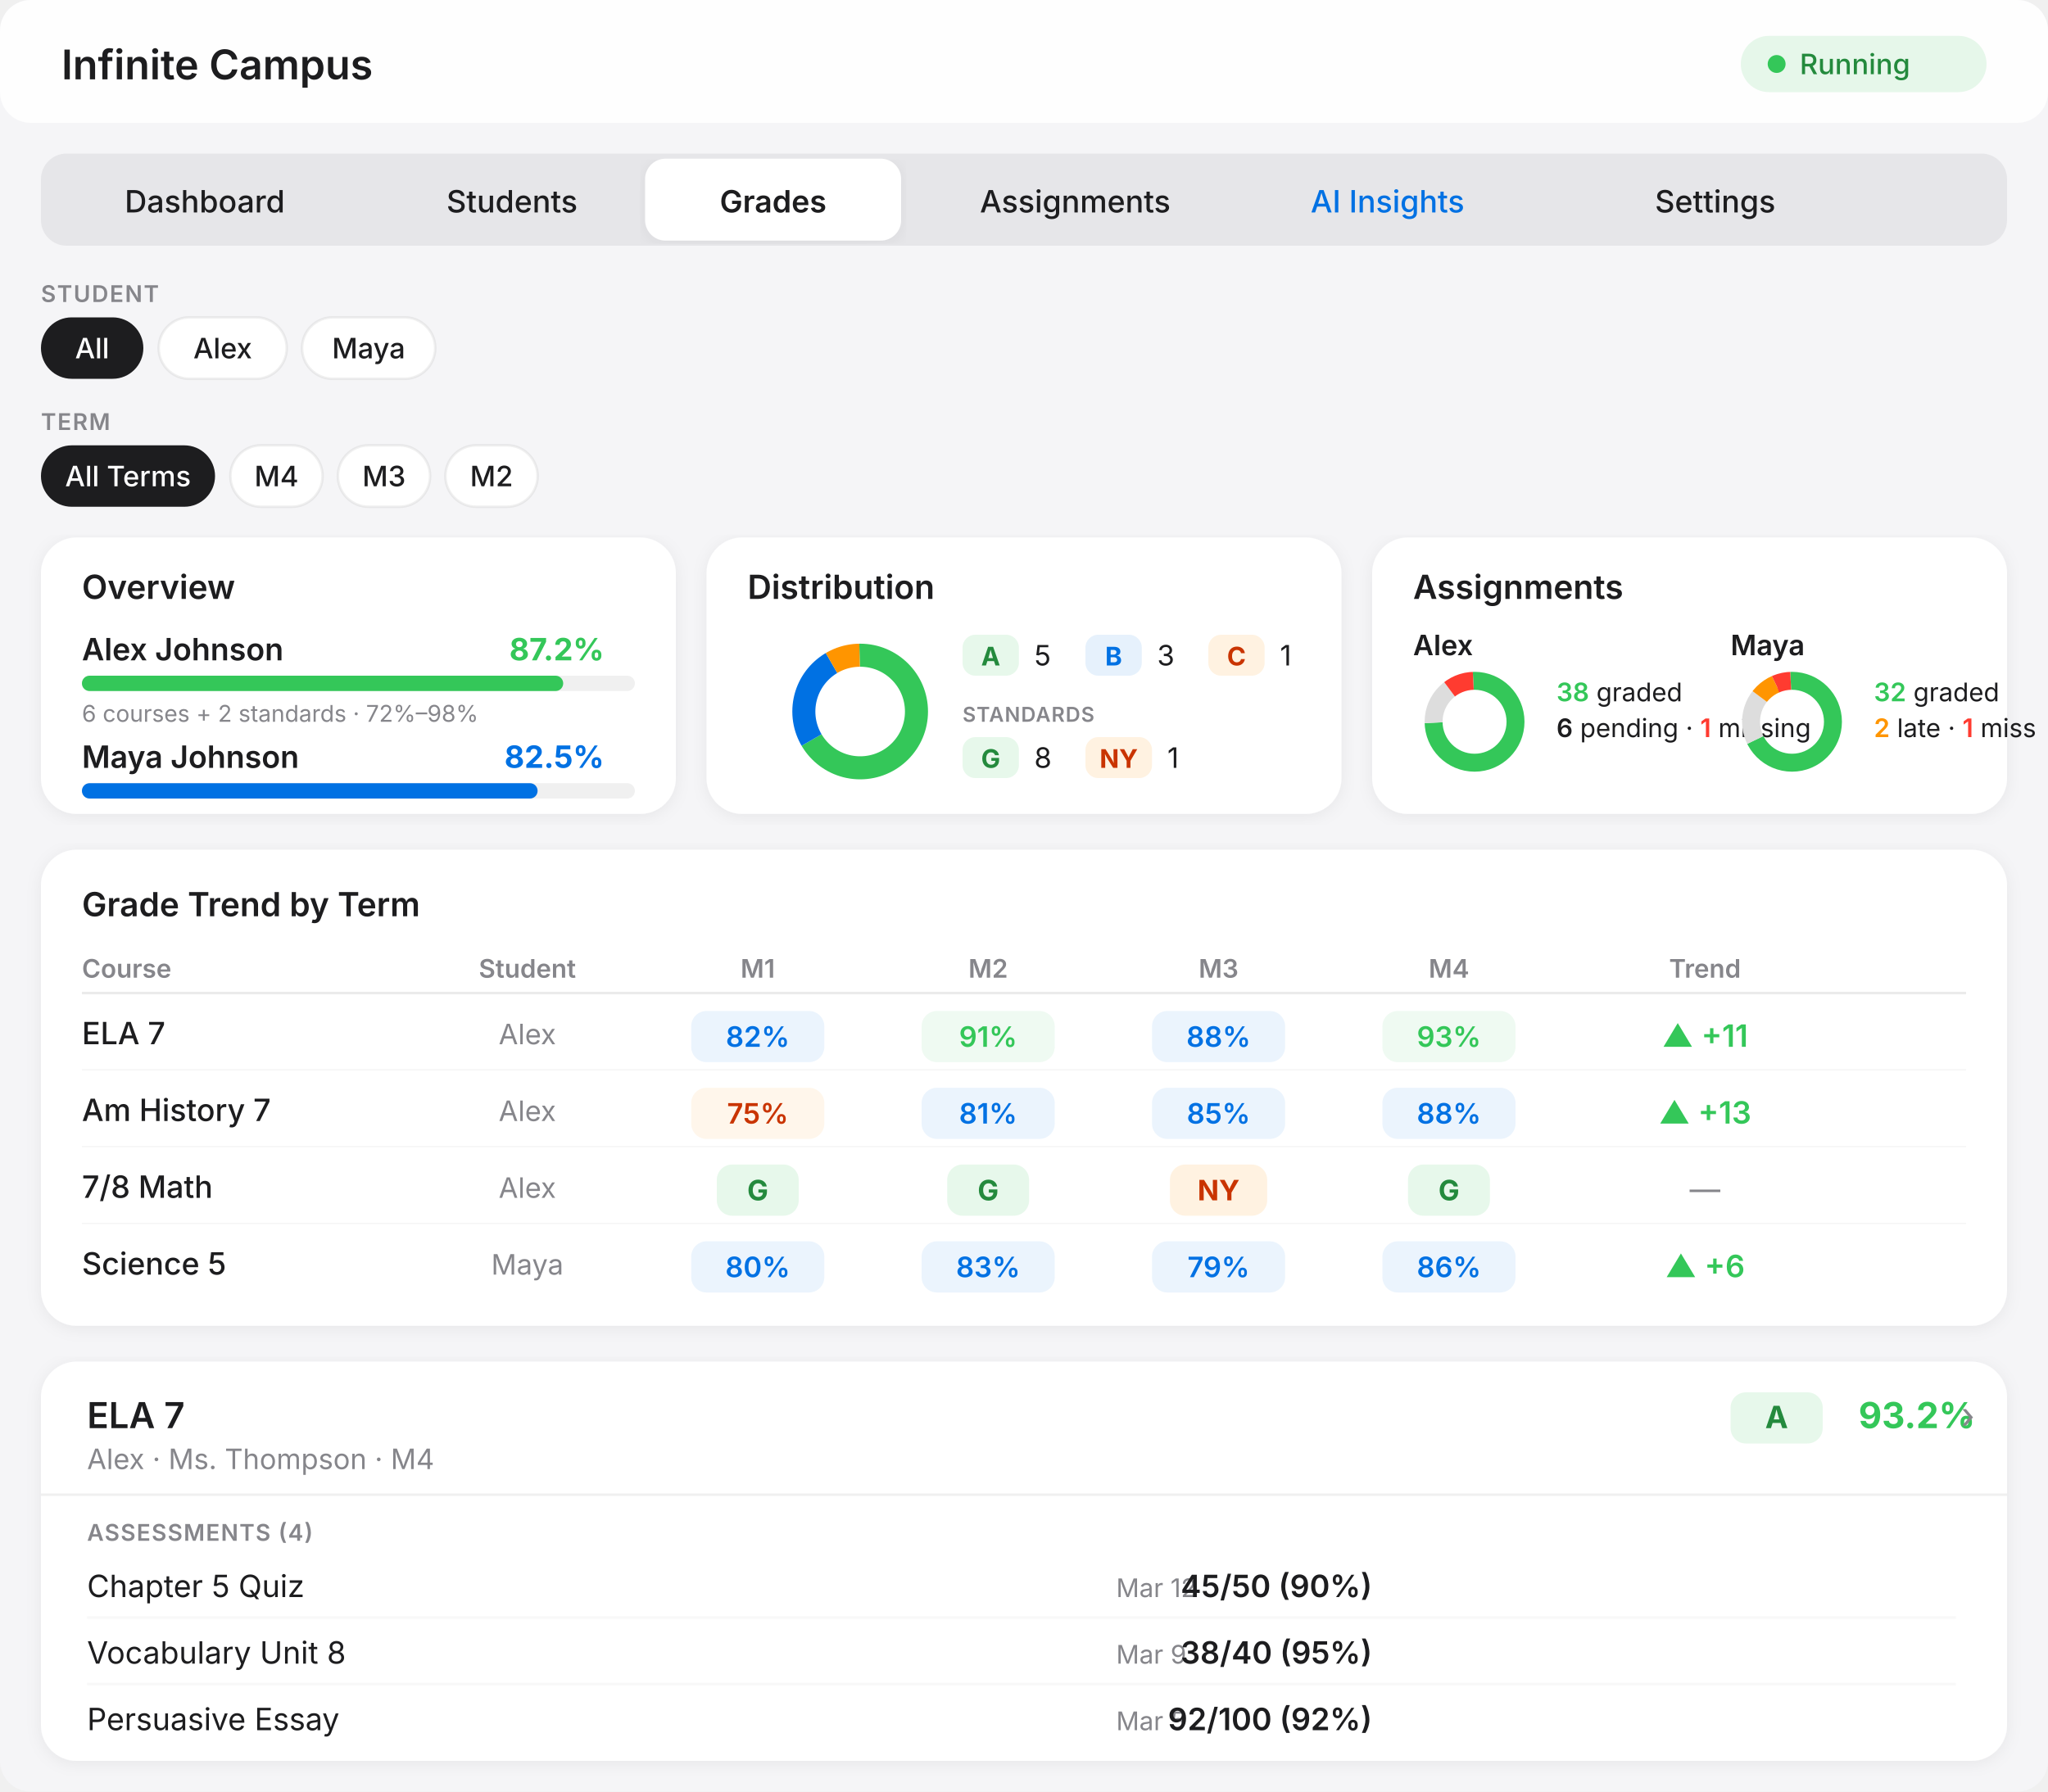
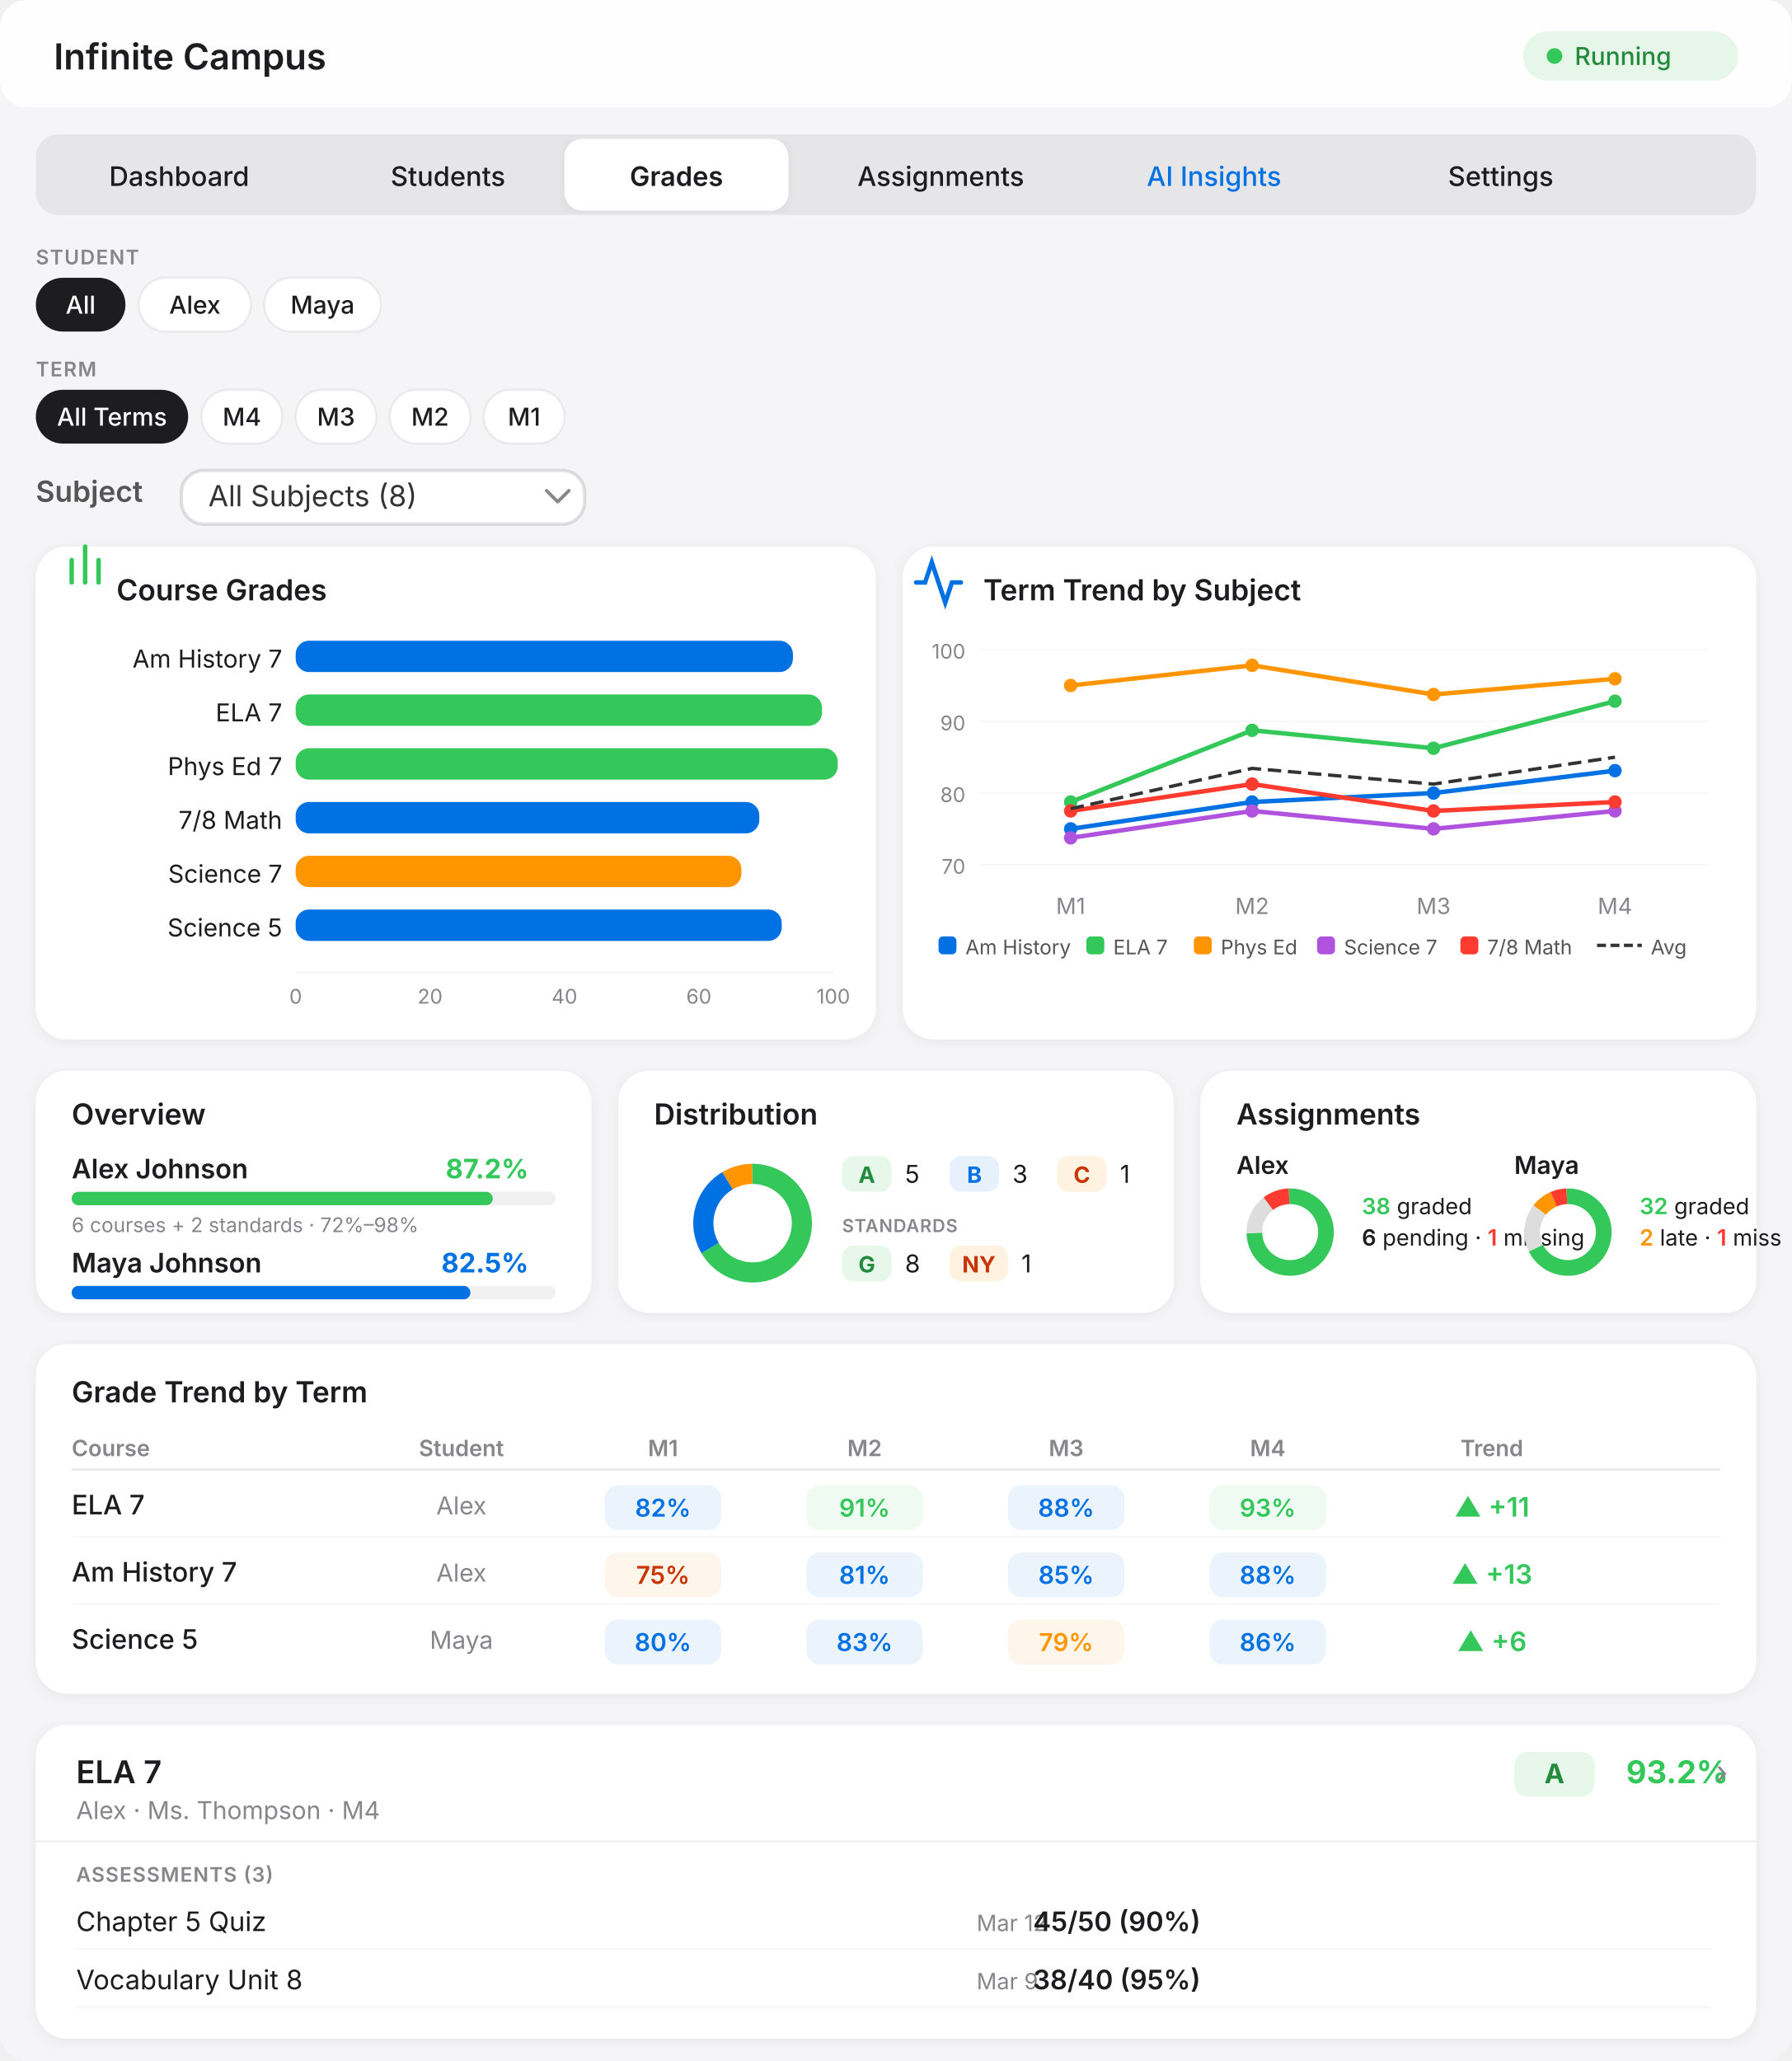
- <svg xmlns="http://www.w3.org/2000/svg" width="800" height="700" viewBox="0 0 800 700">
+ <svg xmlns="http://www.w3.org/2000/svg" width="800" height="920" viewBox="0 0 800 920">
  <defs>
    <filter id="shadow" x="-2%" y="-2%" width="104%" height="106%">
      <feDropShadow dx="0" dy="1" stdDeviation="3" flood-color="#000" flood-opacity="0.06" />
    </filter>
    <style>
      text { font-family: -apple-system, BlinkMacSystemFont, 'SF Pro Display', 'Helvetica Neue', sans-serif; }
    </style>
  </defs>
-   <rect width="800" height="700" fill="#f5f5f7" rx="12" />
+   <rect width="800" height="920" fill="#f5f5f7" rx="12" />
  <rect width="800" height="48" fill="rgba(255,255,255,0.85)" rx="12" />
  <text x="24" y="31" font-size="16" font-weight="600" fill="#1d1d1f">Infinite Campus</text>
  <rect x="680" y="14" width="96" height="22" rx="11" fill="rgba(52,199,89,0.12)" />
  <circle cx="694" cy="25" r="3.5" fill="#34c759" />
  <text x="703" y="29" font-size="11" font-weight="500" fill="#248a3d">Running</text>
  <rect x="16" y="60" width="768" height="36" rx="10" fill="rgba(118,118,128,0.12)" />
  <rect x="252" y="62" width="100" height="32" rx="8" fill="white" filter="url(#shadow)" />
  <text x="80" y="83" text-anchor="middle" font-size="12" font-weight="500" fill="#1d1d1f">Dashboard</text>
  <text x="200" y="83" text-anchor="middle" font-size="12" font-weight="500" fill="#1d1d1f">Students</text>
  <text x="302" y="83" text-anchor="middle" font-size="12" font-weight="600" fill="#1d1d1f">Grades</text>
  <text x="420" y="83" text-anchor="middle" font-size="12" font-weight="500" fill="#1d1d1f">Assignments</text>
  <text x="542" y="83" text-anchor="middle" font-size="12" font-weight="500" fill="#0071e3">AI Insights</text>
  <text x="670" y="83" text-anchor="middle" font-size="12" font-weight="500" fill="#1d1d1f">Settings</text>
  <text x="16" y="118" font-size="9" font-weight="600" fill="#86868b" letter-spacing="0.5">STUDENT</text>
  <rect x="16" y="124" width="40" height="24" rx="12" fill="#1d1d1f" />
  <text x="36" y="140" text-anchor="middle" font-size="11" font-weight="500" fill="white">All</text>
  <rect x="62" y="124" width="50" height="24" rx="12" fill="white" stroke="rgba(0,0,0,0.06)" />
  <text x="87" y="140" text-anchor="middle" font-size="11" font-weight="500" fill="#1d1d1f">Alex</text>
  <rect x="118" y="124" width="52" height="24" rx="12" fill="white" stroke="rgba(0,0,0,0.06)" />
  <text x="144" y="140" text-anchor="middle" font-size="11" font-weight="500" fill="#1d1d1f">Maya</text>
  <text x="16" y="168" font-size="9" font-weight="600" fill="#86868b" letter-spacing="0.5">TERM</text>
  <rect x="16" y="174" width="68" height="24" rx="12" fill="#1d1d1f" />
  <text x="50" y="190" text-anchor="middle" font-size="11" font-weight="500" fill="white">All Terms</text>
  <rect x="90" y="174" width="36" height="24" rx="12" fill="white" stroke="rgba(0,0,0,0.06)" />
  <text x="108" y="190" text-anchor="middle" font-size="11" font-weight="500" fill="#1d1d1f">M4</text>
  <rect x="132" y="174" width="36" height="24" rx="12" fill="white" stroke="rgba(0,0,0,0.06)" />
  <text x="150" y="190" text-anchor="middle" font-size="11" font-weight="500" fill="#1d1d1f">M3</text>
  <rect x="174" y="174" width="36" height="24" rx="12" fill="white" stroke="rgba(0,0,0,0.06)" />
  <text x="192" y="190" text-anchor="middle" font-size="11" font-weight="500" fill="#1d1d1f">M2</text>
+   <rect x="216" y="174" width="36" height="24" rx="12" fill="white" stroke="rgba(0,0,0,0.06)" />
+   <text x="234" y="190" text-anchor="middle" font-size="11" font-weight="500" fill="#1d1d1f">M1</text>
  <g transform="translate(16, 210)">
+     <text x="0" y="14" font-size="13" font-weight="600" fill="#555">Subject</text>
+     <rect x="65" y="0" width="180" height="24" rx="10" fill="white" stroke="rgba(0,0,0,0.12)" stroke-width="1.5" />
+     <text x="77" y="16" font-size="13" fill="#333">All Subjects (8)</text>
+     <polyline points="228,9 233,14 238,9" fill="none" stroke="#888" stroke-width="1.5" stroke-linecap="round" stroke-linejoin="round" />
+   </g>
+   <g transform="translate(16, 244)">
+     <rect width="375" height="220" rx="14" fill="white" filter="url(#shadow)" />
+     <path d="M34 208V198M28 208V192M22 208v-10" fill="none" stroke="#34c759" stroke-width="2" stroke-linecap="round" transform="translate(-6,-192)" />
+     <text x="36" y="24" font-size="13" font-weight="600" fill="#1d1d1f">Course Grades</text>
+     <text x="110" y="54" text-anchor="end" font-size="11" fill="#1d1d1f">Am History 7</text>
+     <rect x="116" y="42" width="222" height="14" rx="6" fill="#0071e3" />
+     <text x="110" y="78" text-anchor="end" font-size="11" fill="#1d1d1f">ELA 7</text>
+     <rect x="116" y="66" width="235" height="14" rx="6" fill="#34c759" />
+     <text x="110" y="102" text-anchor="end" font-size="11" fill="#1d1d1f">Phys Ed 7</text>
+     <rect x="116" y="90" width="242" height="14" rx="6" fill="#34c759" />
+     <text x="110" y="126" text-anchor="end" font-size="11" fill="#1d1d1f">7/8 Math</text>
+     <rect x="116" y="114" width="207" height="14" rx="6" fill="#0071e3" />
+     <text x="110" y="150" text-anchor="end" font-size="11" fill="#1d1d1f">Science 7</text>
+     <rect x="116" y="138" width="199" height="14" rx="6" fill="#ff9500" />
+     <text x="110" y="174" text-anchor="end" font-size="11" fill="#1d1d1f">Science 5</text>
+     <rect x="116" y="162" width="217" height="14" rx="6" fill="#0071e3" />
+     <line x1="116" y1="190" x2="356" y2="190" stroke="rgba(0,0,0,0.06)" stroke-width="0.5" />
+     <text x="116" y="204" font-size="9" fill="#86868b" text-anchor="middle">0</text>
+     <text x="176" y="204" font-size="9" fill="#86868b" text-anchor="middle">20</text>
+     <text x="236" y="204" font-size="9" fill="#86868b" text-anchor="middle">40</text>
+     <text x="296" y="204" font-size="9" fill="#86868b" text-anchor="middle">60</text>
+     <text x="356" y="204" font-size="9" fill="#86868b" text-anchor="middle">100</text>
+   </g>
+   <g transform="translate(403, 244)">
+     <rect width="381" height="220" rx="14" fill="white" filter="url(#shadow)" />
+     <polyline points="22,12 18,12 15,21 9,3 6,12 2,12" fill="none" stroke="#0071e3" stroke-width="2" stroke-linecap="round" transform="translate(4,4)" />
+     <text x="36" y="24" font-size="13" font-weight="600" fill="#1d1d1f">Term Trend by Subject</text>
+     <text x="28" y="50" font-size="9" fill="#86868b" text-anchor="end">100</text>
+     <text x="28" y="82" font-size="9" fill="#86868b" text-anchor="end">90</text>
+     <text x="28" y="114" font-size="9" fill="#86868b" text-anchor="end">80</text>
+     <text x="28" y="146" font-size="9" fill="#86868b" text-anchor="end">70</text>
+     <line x1="34" y1="46" x2="360" y2="46" stroke="rgba(0,0,0,0.04)" stroke-width="0.5" />
+     <line x1="34" y1="78" x2="360" y2="78" stroke="rgba(0,0,0,0.04)" stroke-width="0.5" />
+     <line x1="34" y1="110" x2="360" y2="110" stroke="rgba(0,0,0,0.04)" stroke-width="0.5" />
+     <line x1="34" y1="142" x2="360" y2="142" stroke="rgba(0,0,0,0.04)" stroke-width="0.5" />
+     <text x="75" y="164" font-size="10" fill="#86868b" text-anchor="middle">M1</text>
+     <text x="156" y="164" font-size="10" fill="#86868b" text-anchor="middle">M2</text>
+     <text x="237" y="164" font-size="10" fill="#86868b" text-anchor="middle">M3</text>
+     <text x="318" y="164" font-size="10" fill="#86868b" text-anchor="middle">M4</text>
+     <polyline points="75,126 156,114 237,110 318,100" fill="none" stroke="#0071e3" stroke-width="2" stroke-linejoin="round" />
+     <circle cx="75" cy="126" r="3" fill="#0071e3" />
+     <circle cx="156" cy="114" r="3" fill="#0071e3" />
+     <circle cx="237" cy="110" r="3" fill="#0071e3" />
+     <circle cx="318" cy="100" r="3" fill="#0071e3" />
+     <polyline points="75,114 156,82 237,90 318,69" fill="none" stroke="#34c759" stroke-width="2" stroke-linejoin="round" />
+     <circle cx="75" cy="114" r="3" fill="#34c759" />
+     <circle cx="156" cy="82" r="3" fill="#34c759" />
+     <circle cx="237" cy="90" r="3" fill="#34c759" />
+     <circle cx="318" cy="69" r="3" fill="#34c759" />
+     <polyline points="75,62 156,53 237,66 318,59" fill="none" stroke="#ff9500" stroke-width="2" stroke-linejoin="round" />
+     <circle cx="75" cy="62" r="3" fill="#ff9500" />
+     <circle cx="156" cy="53" r="3" fill="#ff9500" />
+     <circle cx="237" cy="66" r="3" fill="#ff9500" />
+     <circle cx="318" cy="59" r="3" fill="#ff9500" />
+     <polyline points="75,130 156,118 237,126 318,118" fill="none" stroke="#af52de" stroke-width="2" stroke-linejoin="round" />
+     <circle cx="75" cy="130" r="3" fill="#af52de" />
+     <circle cx="156" cy="118" r="3" fill="#af52de" />
+     <circle cx="237" cy="126" r="3" fill="#af52de" />
+     <circle cx="318" cy="118" r="3" fill="#af52de" />
+     <polyline points="75,118 156,106 237,118 318,114" fill="none" stroke="#ff3b30" stroke-width="2" stroke-linejoin="round" />
+     <circle cx="75" cy="118" r="3" fill="#ff3b30" />
+     <circle cx="156" cy="106" r="3" fill="#ff3b30" />
+     <circle cx="237" cy="118" r="3" fill="#ff3b30" />
+     <circle cx="318" cy="114" r="3" fill="#ff3b30" />
+     <polyline points="75,117 156,99 237,106 318,94" fill="none" stroke="#333" stroke-width="1.5" stroke-dasharray="6,3" />
+     <rect x="16" y="174" width="8" height="8" rx="2" fill="#0071e3" />
+     <text x="28" y="182" font-size="9" fill="#555">Am History</text>
+     <rect x="82" y="174" width="8" height="8" rx="2" fill="#34c759" />
+     <text x="94" y="182" font-size="9" fill="#555">ELA 7</text>
+     <rect x="130" y="174" width="8" height="8" rx="2" fill="#ff9500" />
+     <text x="142" y="182" font-size="9" fill="#555">Phys Ed</text>
+     <rect x="185" y="174" width="8" height="8" rx="2" fill="#af52de" />
+     <text x="197" y="182" font-size="9" fill="#555">Science 7</text>
+     <rect x="249" y="174" width="8" height="8" rx="2" fill="#ff3b30" />
+     <text x="261" y="182" font-size="9" fill="#555">7/8 Math</text>
+     <line x1="310" y1="178" x2="330" y2="178" stroke="#333" stroke-width="1.5" stroke-dasharray="4,2" />
+     <text x="334" y="182" font-size="9" fill="#555">Avg</text>
+   </g>
+   <g transform="translate(16, 478)">
    <rect width="248" height="108" rx="14" fill="white" filter="url(#shadow)" />
    <text x="16" y="24" font-size="13" font-weight="600" fill="#1d1d1f">Overview</text>
    <text x="16" y="48" font-size="12" font-weight="600" fill="#1d1d1f">Alex Johnson</text>
    <text x="220" y="48" font-size="12" font-weight="700" fill="#34c759" text-anchor="end">87.2%</text>
    <rect x="16" y="54" width="216" height="6" rx="3" fill="rgba(0,0,0,0.06)" />
    <rect x="16" y="54" width="188" height="6" rx="3" fill="#34c759" />
    <text x="16" y="72" font-size="9" fill="#86868b">6 courses + 2 standards · 72%–98%</text>
    <text x="16" y="90" font-size="12" font-weight="600" fill="#1d1d1f">Maya Johnson</text>
    <text x="220" y="90" font-size="12" font-weight="700" fill="#0071e3" text-anchor="end">82.5%</text>
    <rect x="16" y="96" width="216" height="6" rx="3" fill="rgba(0,0,0,0.06)" />
    <rect x="16" y="96" width="178" height="6" rx="3" fill="#0071e3" />
  </g>
-   <g transform="translate(276, 210)">
+   <g transform="translate(276, 478)">
    <rect width="248" height="108" rx="14" fill="white" filter="url(#shadow)" />
    <text x="16" y="24" font-size="13" font-weight="600" fill="#1d1d1f">Distribution</text>
    <circle cx="60" cy="68" r="22" fill="none" stroke="#34c759" stroke-width="9" stroke-dasharray="92 46" stroke-dashoffset="0" transform="rotate(-90 60 68)" />
    <circle cx="60" cy="68" r="22" fill="none" stroke="#0071e3" stroke-width="9" stroke-dasharray="34.5 103.7" stroke-dashoffset="-92" transform="rotate(-90 60 68)" />
    <circle cx="60" cy="68" r="22" fill="none" stroke="#ff9500" stroke-width="9" stroke-dasharray="11.5 126.7" stroke-dashoffset="-126.5" transform="rotate(-90 60 68)" />
    <rect x="100" y="38" width="22" height="16" rx="5" fill="rgba(52,199,89,0.12)" />
    <text x="111" y="50" text-anchor="middle" font-size="10" font-weight="700" fill="#248a3d">A</text>
    <text x="128" y="50" font-size="11" fill="#1d1d1f">5</text>
    <rect x="148" y="38" width="22" height="16" rx="5" fill="rgba(0,113,227,0.1)" />
    <text x="159" y="50" text-anchor="middle" font-size="10" font-weight="700" fill="#0071e3">B</text>
    <text x="176" y="50" font-size="11" fill="#1d1d1f">3</text>
    <rect x="196" y="38" width="22" height="16" rx="5" fill="rgba(255,149,0,0.12)" />
    <text x="207" y="50" text-anchor="middle" font-size="10" font-weight="700" fill="#c93400">C</text>
    <text x="224" y="50" font-size="11" fill="#1d1d1f">1</text>
    <text x="100" y="72" font-size="8" font-weight="600" fill="#86868b" letter-spacing="0.3">STANDARDS</text>
    <rect x="100" y="78" width="22" height="16" rx="5" fill="rgba(52,199,89,0.12)" />
    <text x="111" y="90" text-anchor="middle" font-size="10" font-weight="700" fill="#248a3d">G</text>
    <text x="128" y="90" font-size="11" fill="#1d1d1f">8</text>
    <rect x="148" y="78" width="26" height="16" rx="5" fill="rgba(255,149,0,0.12)" />
    <text x="161" y="90" text-anchor="middle" font-size="10" font-weight="700" fill="#c93400">NY</text>
    <text x="180" y="90" font-size="11" fill="#1d1d1f">1</text>
  </g>
-   <g transform="translate(536, 210)">
+   <g transform="translate(536, 478)">
    <rect width="248" height="108" rx="14" fill="white" filter="url(#shadow)" />
    <text x="16" y="24" font-size="13" font-weight="600" fill="#1d1d1f">Assignments</text>
    <text x="16" y="46" font-size="11" font-weight="600" fill="#1d1d1f">Alex</text>
    <circle cx="40" cy="72" r="16" fill="none" stroke="#34c759" stroke-width="7" stroke-dasharray="75 25" stroke-dashoffset="0" transform="rotate(-90 40 72)" />
    <circle cx="40" cy="72" r="16" fill="none" stroke="#ddd" stroke-width="7" stroke-dasharray="15 85" stroke-dashoffset="-75" transform="rotate(-90 40 72)" />
    <circle cx="40" cy="72" r="16" fill="none" stroke="#ff3b30" stroke-width="7" stroke-dasharray="10 90" stroke-dashoffset="-90" transform="rotate(-90 40 72)" />
    <text x="72" y="64" font-size="10" fill="#1d1d1f">
      <tspan font-weight="600" fill="#34c759">38</tspan> graded</text>
    <text x="72" y="78" font-size="10" fill="#1d1d1f">
      <tspan font-weight="600">6</tspan> pending · <tspan font-weight="600" fill="#ff3b30">1</tspan> missing</text>
    <text x="140" y="46" font-size="11" font-weight="600" fill="#1d1d1f">Maya</text>
    <circle cx="164" cy="72" r="16" fill="none" stroke="#34c759" stroke-width="7" stroke-dasharray="68 32" stroke-dashoffset="0" transform="rotate(-90 164 72)" />
    <circle cx="164" cy="72" r="16" fill="none" stroke="#ddd" stroke-width="7" stroke-dasharray="18 82" stroke-dashoffset="-68" transform="rotate(-90 164 72)" />
    <circle cx="164" cy="72" r="16" fill="none" stroke="#ff9500" stroke-width="7" stroke-dasharray="8 92" stroke-dashoffset="-86" transform="rotate(-90 164 72)" />
    <circle cx="164" cy="72" r="16" fill="none" stroke="#ff3b30" stroke-width="7" stroke-dasharray="6 94" stroke-dashoffset="-94" transform="rotate(-90 164 72)" />
    <text x="196" y="64" font-size="10" fill="#1d1d1f">
      <tspan font-weight="600" fill="#34c759">32</tspan> graded</text>
    <text x="196" y="78" font-size="10" fill="#1d1d1f">
      <tspan font-weight="600" fill="#ff9500">2</tspan> late · <tspan font-weight="600" fill="#ff3b30">1</tspan> miss</text>
  </g>
-   <g transform="translate(16, 332)">
-     <rect width="768" height="186" rx="14" fill="white" filter="url(#shadow)" />
+   <g transform="translate(16, 600)">
+     <rect width="768" height="156" rx="14" fill="white" filter="url(#shadow)" />
    <text x="16" y="26" font-size="13" font-weight="600" fill="#1d1d1f">Grade Trend by Term</text>
    <text x="16" y="50" font-size="10" font-weight="600" fill="#86868b">Course</text>
    <text x="190" y="50" font-size="10" font-weight="600" fill="#86868b" text-anchor="middle">Student</text>
    <text x="280" y="50" font-size="10" font-weight="600" fill="#86868b" text-anchor="middle">M1</text>
    <text x="370" y="50" font-size="10" font-weight="600" fill="#86868b" text-anchor="middle">M2</text>
    <text x="460" y="50" font-size="10" font-weight="600" fill="#86868b" text-anchor="middle">M3</text>
    <text x="550" y="50" font-size="10" font-weight="600" fill="#86868b" text-anchor="middle">M4</text>
    <text x="650" y="50" font-size="10" font-weight="600" fill="#86868b" text-anchor="middle">Trend</text>
    <line x1="16" y1="56" x2="752" y2="56" stroke="rgba(0,0,0,0.08)" stroke-width="1" />
    <text x="16" y="76" font-size="12" font-weight="500" fill="#1d1d1f">ELA 7</text>
    <text x="190" y="76" font-size="11" fill="#86868b" text-anchor="middle">Alex</text>
    <rect x="254" y="63" width="52" height="20" rx="6" fill="rgba(0,113,227,0.08)" />
    <text x="280" y="77" text-anchor="middle" font-size="11" font-weight="600" fill="#0071e3">82%</text>
    <rect x="344" y="63" width="52" height="20" rx="6" fill="rgba(52,199,89,0.08)" />
    <text x="370" y="77" text-anchor="middle" font-size="11" font-weight="600" fill="#34c759">91%</text>
    <rect x="434" y="63" width="52" height="20" rx="6" fill="rgba(0,113,227,0.08)" />
    <text x="460" y="77" text-anchor="middle" font-size="11" font-weight="600" fill="#0071e3">88%</text>
    <rect x="524" y="63" width="52" height="20" rx="6" fill="rgba(52,199,89,0.08)" />
    <text x="550" y="77" text-anchor="middle" font-size="11" font-weight="600" fill="#34c759">93%</text>
    <text x="650" y="77" text-anchor="middle" font-size="12" font-weight="600" fill="#34c759">▲ +11</text>
    <line x1="16" y1="86" x2="752" y2="86" stroke="rgba(0,0,0,0.04)" stroke-width="0.5" />
    <text x="16" y="106" font-size="12" font-weight="500" fill="#1d1d1f">Am History 7</text>
    <text x="190" y="106" font-size="11" fill="#86868b" text-anchor="middle">Alex</text>
    <rect x="254" y="93" width="52" height="20" rx="6" fill="rgba(255,149,0,0.08)" />
    <text x="280" y="107" text-anchor="middle" font-size="11" font-weight="600" fill="#c93400">75%</text>
    <rect x="344" y="93" width="52" height="20" rx="6" fill="rgba(0,113,227,0.08)" />
    <text x="370" y="107" text-anchor="middle" font-size="11" font-weight="600" fill="#0071e3">81%</text>
    <rect x="434" y="93" width="52" height="20" rx="6" fill="rgba(0,113,227,0.08)" />
    <text x="460" y="107" text-anchor="middle" font-size="11" font-weight="600" fill="#0071e3">85%</text>
    <rect x="524" y="93" width="52" height="20" rx="6" fill="rgba(0,113,227,0.08)" />
    <text x="550" y="107" text-anchor="middle" font-size="11" font-weight="600" fill="#0071e3">88%</text>
    <text x="650" y="107" text-anchor="middle" font-size="12" font-weight="600" fill="#34c759">▲ +13</text>
    <line x1="16" y1="116" x2="752" y2="116" stroke="rgba(0,0,0,0.04)" stroke-width="0.5" />
-     <text x="16" y="136" font-size="12" font-weight="500" fill="#1d1d1f">7/8 Math</text>
-     <text x="190" y="136" font-size="11" fill="#86868b" text-anchor="middle">Alex</text>
-     <rect x="264" y="123" width="32" height="20" rx="6" fill="rgba(52,199,89,0.12)" />
-     <text x="280" y="137" text-anchor="middle" font-size="11" font-weight="700" fill="#248a3d">G</text>
-     <rect x="354" y="123" width="32" height="20" rx="6" fill="rgba(52,199,89,0.12)" />
-     <text x="370" y="137" text-anchor="middle" font-size="11" font-weight="700" fill="#248a3d">G</text>
-     <rect x="441" y="123" width="38" height="20" rx="6" fill="rgba(255,149,0,0.12)" />
-     <text x="460" y="137" text-anchor="middle" font-size="11" font-weight="700" fill="#c93400">NY</text>
-     <rect x="534" y="123" width="32" height="20" rx="6" fill="rgba(52,199,89,0.12)" />
-     <text x="550" y="137" text-anchor="middle" font-size="11" font-weight="700" fill="#248a3d">G</text>
-     <text x="650" y="137" text-anchor="middle" font-size="12" fill="#86868b">—</text>
-     <line x1="16" y1="146" x2="752" y2="146" stroke="rgba(0,0,0,0.04)" stroke-width="0.5" />
-     <text x="16" y="166" font-size="12" font-weight="500" fill="#1d1d1f">Science 5</text>
-     <text x="190" y="166" font-size="11" fill="#86868b" text-anchor="middle">Maya</text>
-     <rect x="254" y="153" width="52" height="20" rx="6" fill="rgba(0,113,227,0.08)" />
-     <text x="280" y="167" text-anchor="middle" font-size="11" font-weight="600" fill="#0071e3">80%</text>
-     <rect x="344" y="153" width="52" height="20" rx="6" fill="rgba(0,113,227,0.08)" />
-     <text x="370" y="167" text-anchor="middle" font-size="11" font-weight="600" fill="#0071e3">83%</text>
-     <rect x="434" y="153" width="52" height="20" rx="6" fill="rgba(0,113,227,0.08)" />
-     <text x="460" y="167" text-anchor="middle" font-size="11" font-weight="600" fill="#0071e3">79%</text>
-     <rect x="524" y="153" width="52" height="20" rx="6" fill="rgba(0,113,227,0.08)" />
-     <text x="550" y="167" text-anchor="middle" font-size="11" font-weight="600" fill="#0071e3">86%</text>
-     <text x="650" y="167" text-anchor="middle" font-size="12" font-weight="600" fill="#34c759">▲ +6</text>
-   </g>
-   <g transform="translate(16, 532)">
-     <rect width="768" height="156" rx="14" fill="white" filter="url(#shadow)" />
+     <text x="16" y="136" font-size="12" font-weight="500" fill="#1d1d1f">Science 5</text>
+     <text x="190" y="136" font-size="11" fill="#86868b" text-anchor="middle">Maya</text>
+     <rect x="254" y="123" width="52" height="20" rx="6" fill="rgba(0,113,227,0.08)" />
+     <text x="280" y="137" text-anchor="middle" font-size="11" font-weight="600" fill="#0071e3">80%</text>
+     <rect x="344" y="123" width="52" height="20" rx="6" fill="rgba(0,113,227,0.08)" />
+     <text x="370" y="137" text-anchor="middle" font-size="11" font-weight="600" fill="#0071e3">83%</text>
+     <rect x="434" y="123" width="52" height="20" rx="6" fill="rgba(255,149,0,0.08)" />
+     <text x="460" y="137" text-anchor="middle" font-size="11" font-weight="600" fill="#ff9500">79%</text>
+     <rect x="524" y="123" width="52" height="20" rx="6" fill="rgba(0,113,227,0.08)" />
+     <text x="550" y="137" text-anchor="middle" font-size="11" font-weight="600" fill="#0071e3">86%</text>
+     <text x="650" y="137" text-anchor="middle" font-size="12" font-weight="600" fill="#34c759">▲ +6</text>
+   </g>
+   <g transform="translate(16, 770)">
+     <rect width="768" height="140" rx="14" fill="white" filter="url(#shadow)" />
    <text x="18" y="26" font-size="14" font-weight="600" fill="#1d1d1f">ELA 7</text>
    <text x="18" y="42" font-size="11" fill="#86868b">Alex · Ms. Thompson · M4</text>
    <rect x="660" y="12" width="36" height="20" rx="6" fill="rgba(52,199,89,0.12)" />
    <text x="678" y="26" text-anchor="middle" font-size="12" font-weight="700" fill="#248a3d">A</text>
    <text x="710" y="26" font-size="14" font-weight="700" fill="#34c759">93.2%</text>
    <text x="750" y="26" font-size="14" fill="#86868b">›</text>
    <line x1="0" y1="52" x2="768" y2="52" stroke="rgba(0,0,0,0.06)" />
-     <text x="18" y="70" font-size="9" font-weight="600" fill="#86868b" letter-spacing="0.4">ASSESSMENTS (4)</text>
+     <text x="18" y="70" font-size="9" font-weight="600" fill="#86868b" letter-spacing="0.4">ASSESSMENTS (3)</text>
    <text x="18" y="92" font-size="12" fill="#1d1d1f">Chapter 5 Quiz</text>
    <text x="420" y="92" font-size="10" fill="#86868b">Mar 12</text>
    <text x="520" y="92" font-size="12" font-weight="600" fill="#1d1d1f" text-anchor="end">45/50 (90%)</text>
    <line x1="18" y1="100" x2="748" y2="100" stroke="rgba(0,0,0,0.03)" />
    <text x="18" y="118" font-size="12" fill="#1d1d1f">Vocabulary Unit 8</text>
    <text x="420" y="118" font-size="10" fill="#86868b">Mar 9</text>
    <text x="520" y="118" font-size="12" font-weight="600" fill="#1d1d1f" text-anchor="end">38/40 (95%)</text>
    <line x1="18" y1="126" x2="748" y2="126" stroke="rgba(0,0,0,0.03)" />
-     <text x="18" y="144" font-size="12" fill="#1d1d1f">Persuasive Essay</text>
-     <text x="420" y="144" font-size="10" fill="#86868b">Mar 5</text>
-     <text x="520" y="144" font-size="12" font-weight="600" fill="#1d1d1f" text-anchor="end">92/100 (92%)</text>
  </g>
</svg>
